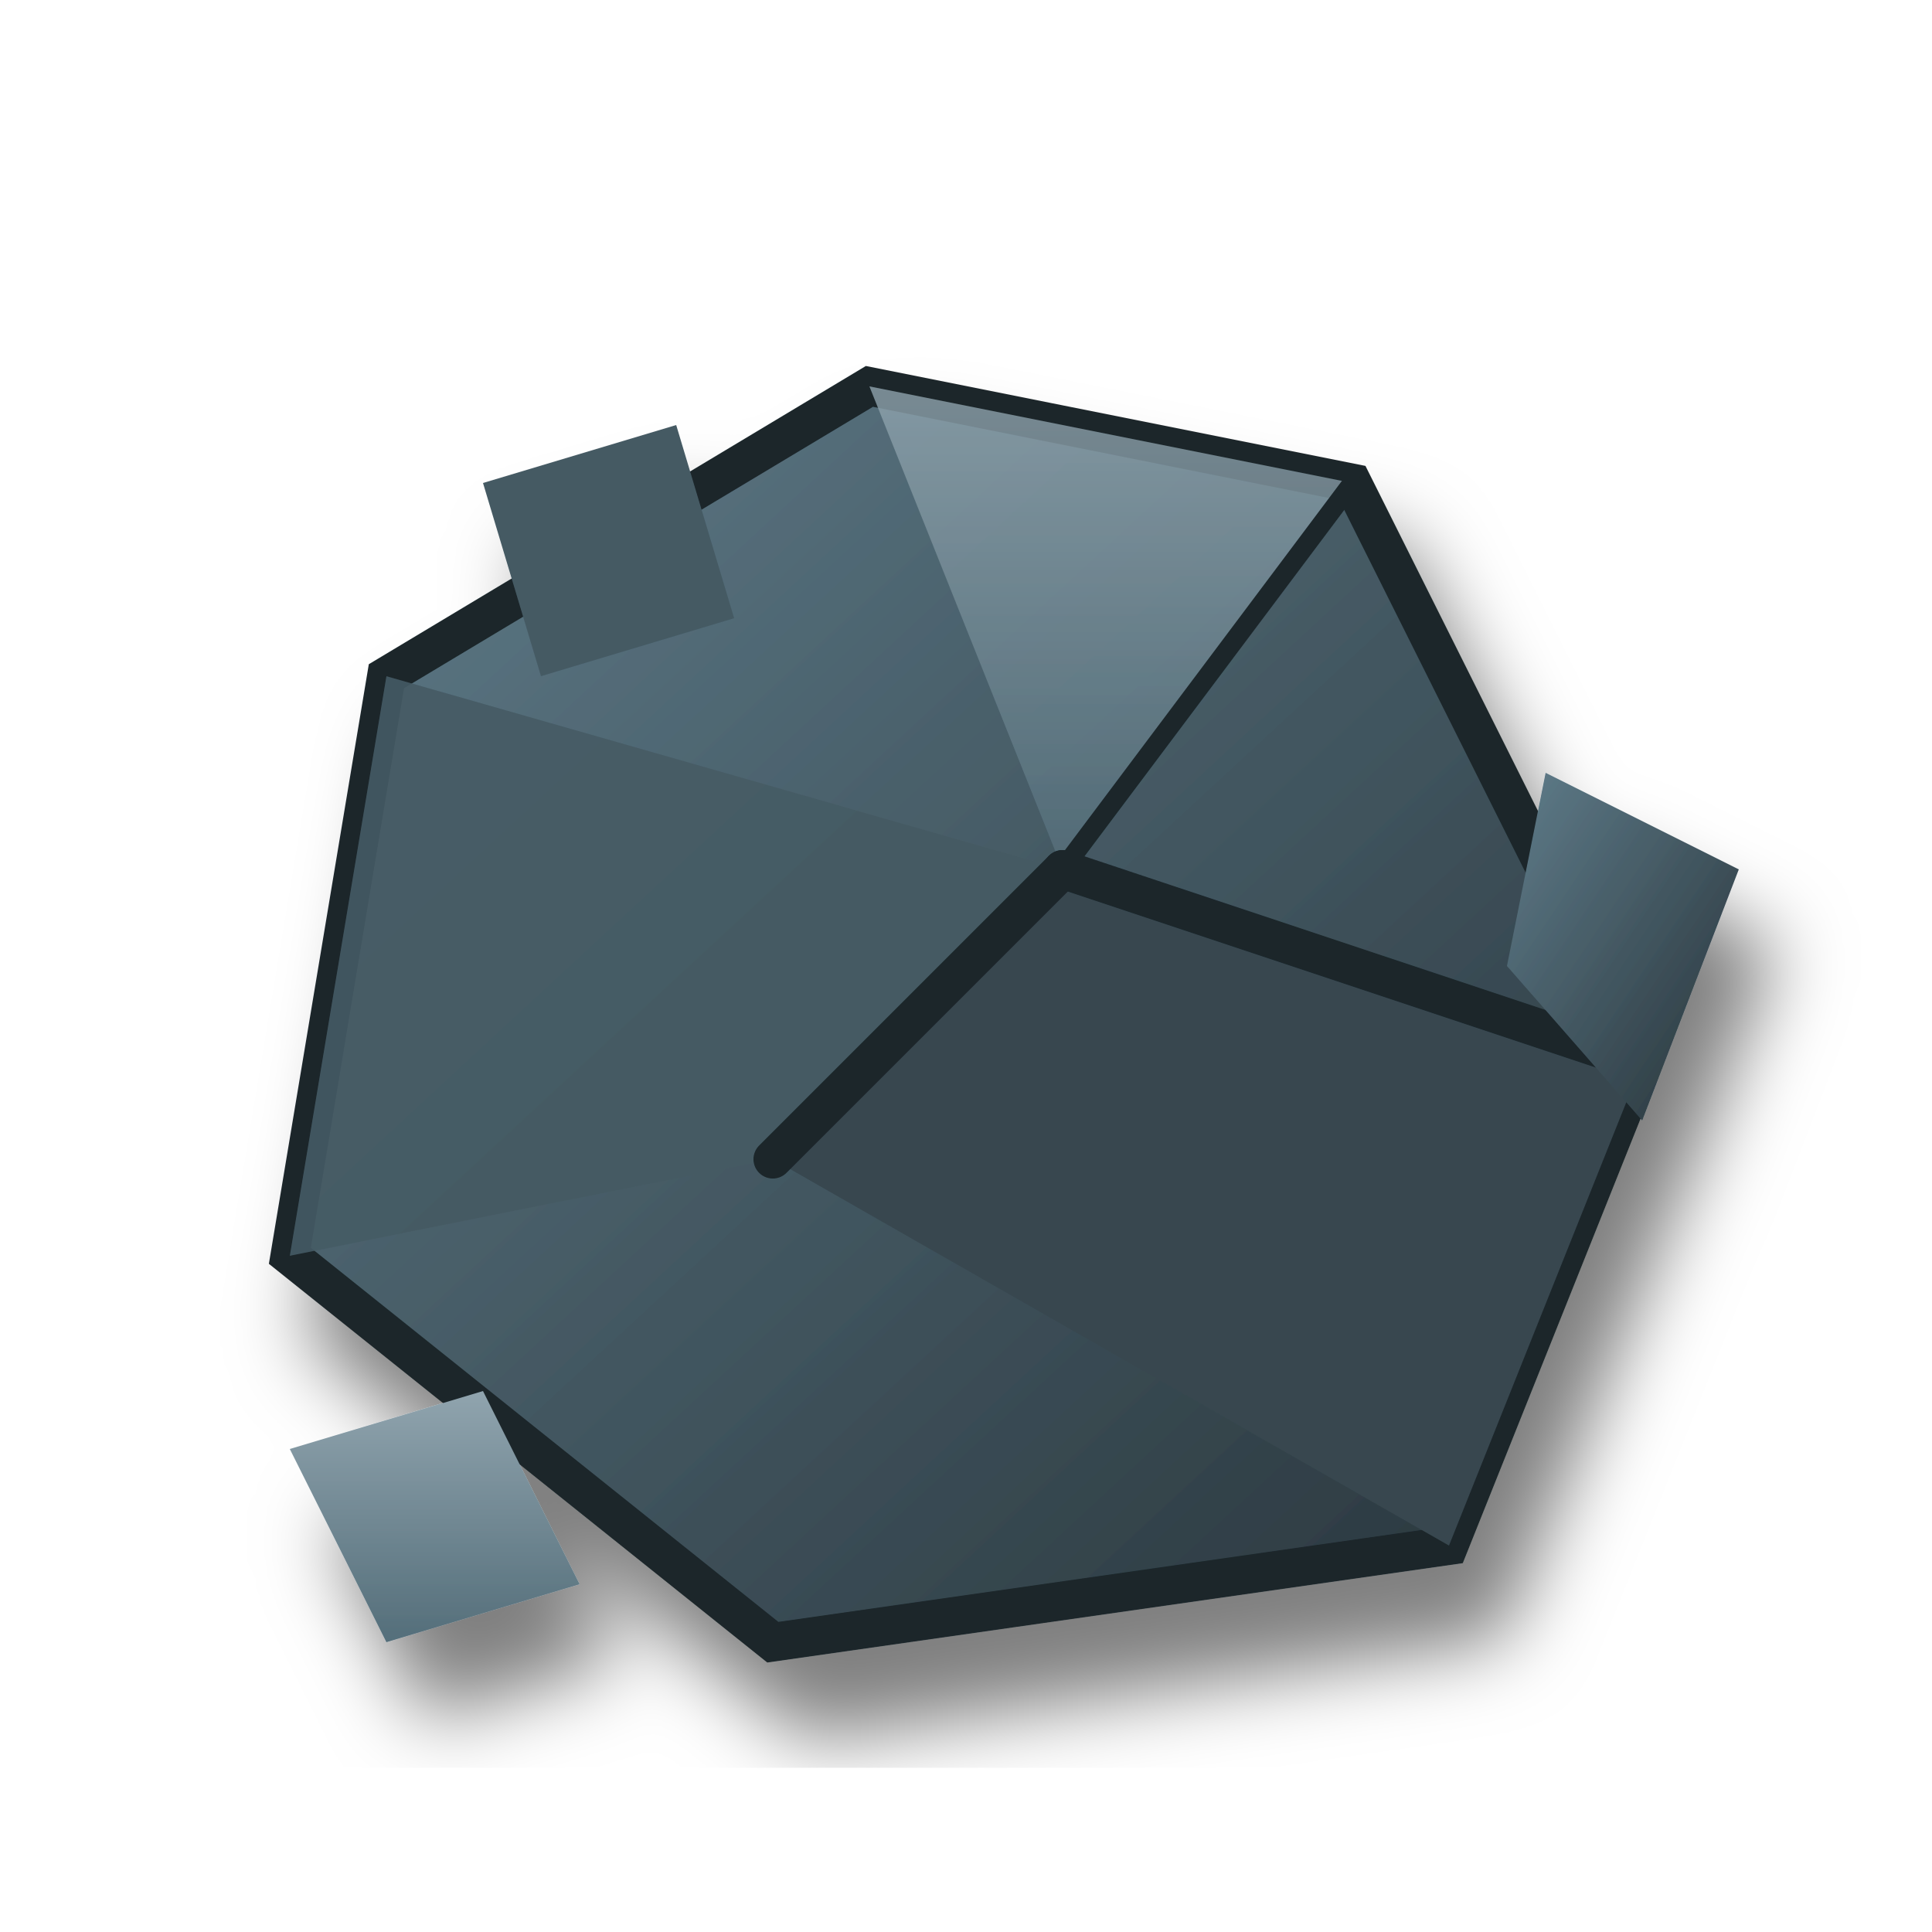
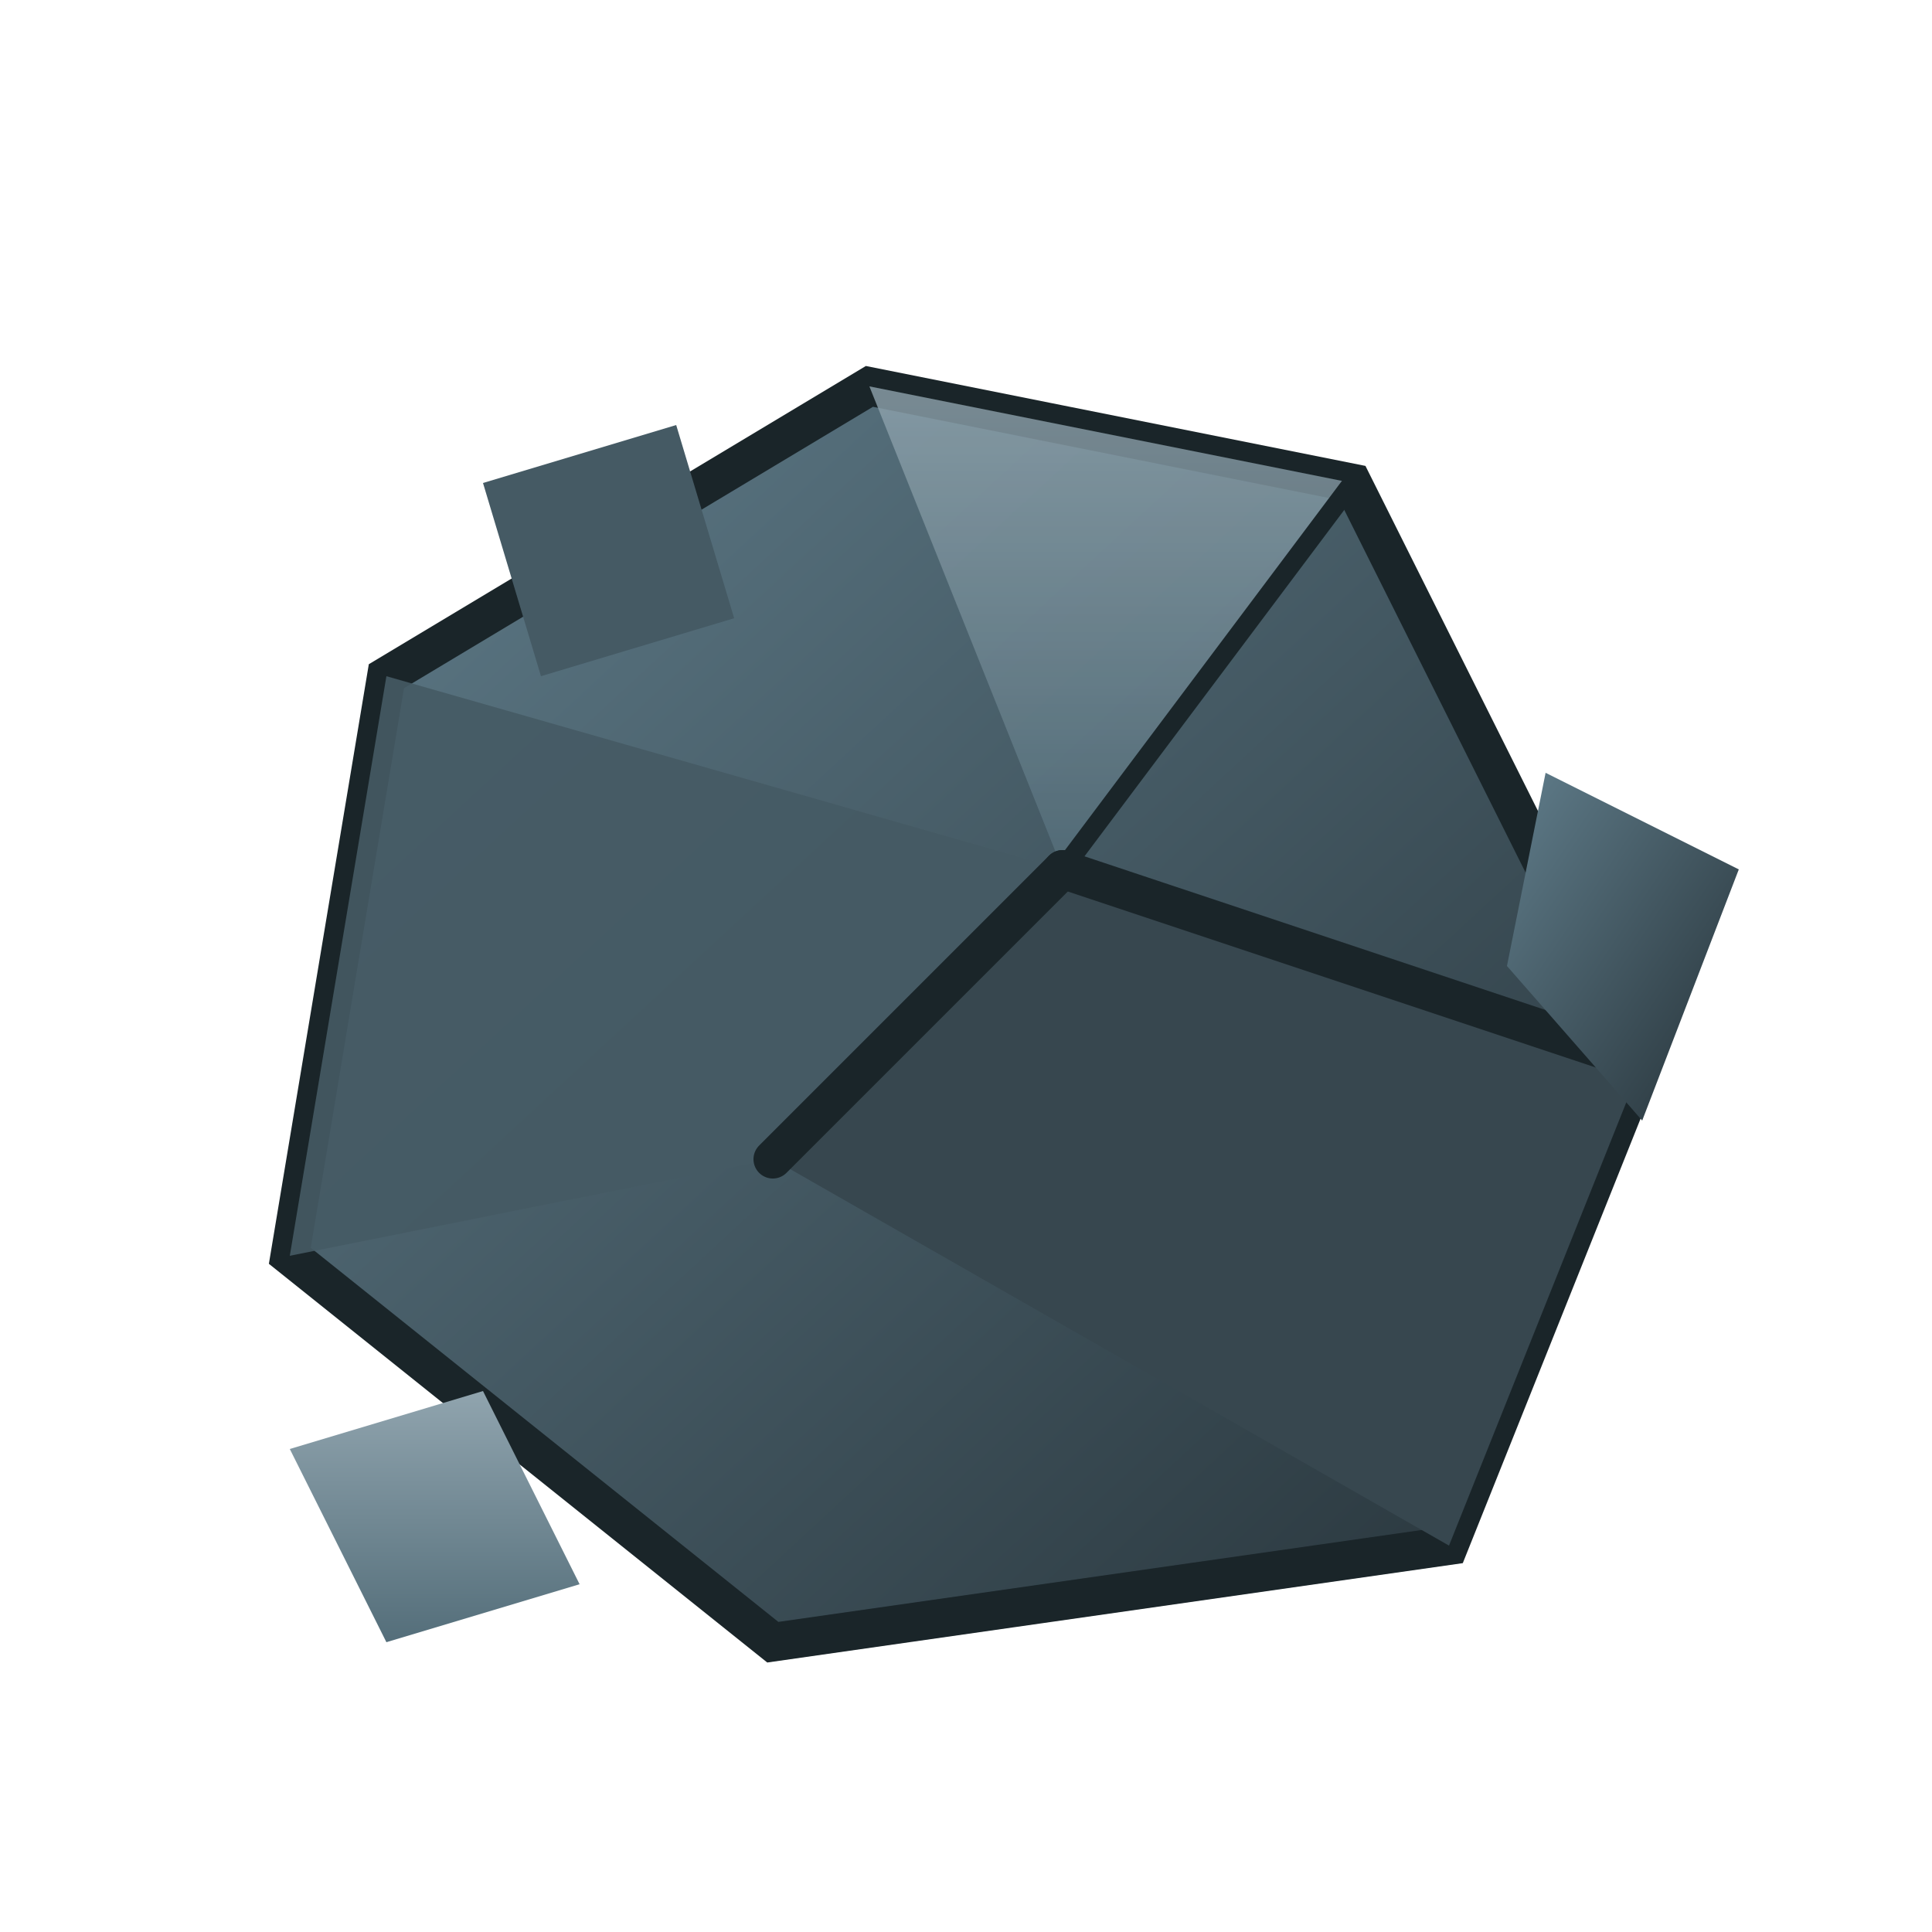
<svg xmlns="http://www.w3.org/2000/svg" viewBox="0 0 100 100" width="200" height="200">
  <defs>
-     <filter id="shadow">
-       <feDropShadow dx="2" dy="4" stdDeviation="2" flood-color="#000" flood-opacity="0.5" />
-     </filter>
    <linearGradient id="oreBase" x1="0%" y1="0%" x2="100%" y2="100%">
      <stop offset="0%" stop-color="#607d8b" />
      <stop offset="100%" stop-color="#263238" />
    </linearGradient>
    <linearGradient id="oreHighlight" x1="0%" y1="0%" x2="0%" y2="100%">
      <stop offset="0%" stop-color="#90a4ae" />
      <stop offset="100%" stop-color="#546e7a" />
    </linearGradient>
  </defs>
-   <g filter="url(#shadow)">
+   <g>
    <path d="M 45 20 L 70 25 L 85 55 L 75 80 L 40 85 L 15 65 L 20 35 Z" fill="url(#oreBase)" stroke="#1a2529" stroke-width="2" />
    <path d="M 45 20 L 55 45 L 70 25 Z" fill="url(#oreHighlight)" opacity="0.8" />
    <path d="M 55 45 L 85 55 L 75 80 L 40 60 Z" fill="#37474f" />
    <path d="M 40 60 L 15 65 L 20 35 L 55 45 Z" fill="#455a64" opacity="0.9" />
    <path d="M 40 60 L 55 45" stroke="#1a2529" stroke-width="2" stroke-linecap="round" />
    <path d="M 55 45 L 85 55" stroke="#1a2529" stroke-width="2" stroke-linecap="round" />
    <path d="M 55 45 L 70 25" stroke="#1a2529" stroke-width="1" stroke-linecap="round" />
    <path d="M 15 75 L 25 72 L 30 82 L 20 85 Z" fill="url(#oreHighlight)" />
    <path d="M 80 40 L 90 45 L 85 58 L 78 50 Z" fill="url(#oreBase)" />
    <path d="M 25 25 L 35 22 L 38 32 L 28 35 Z" fill="#455a64" />
  </g>
</svg>
